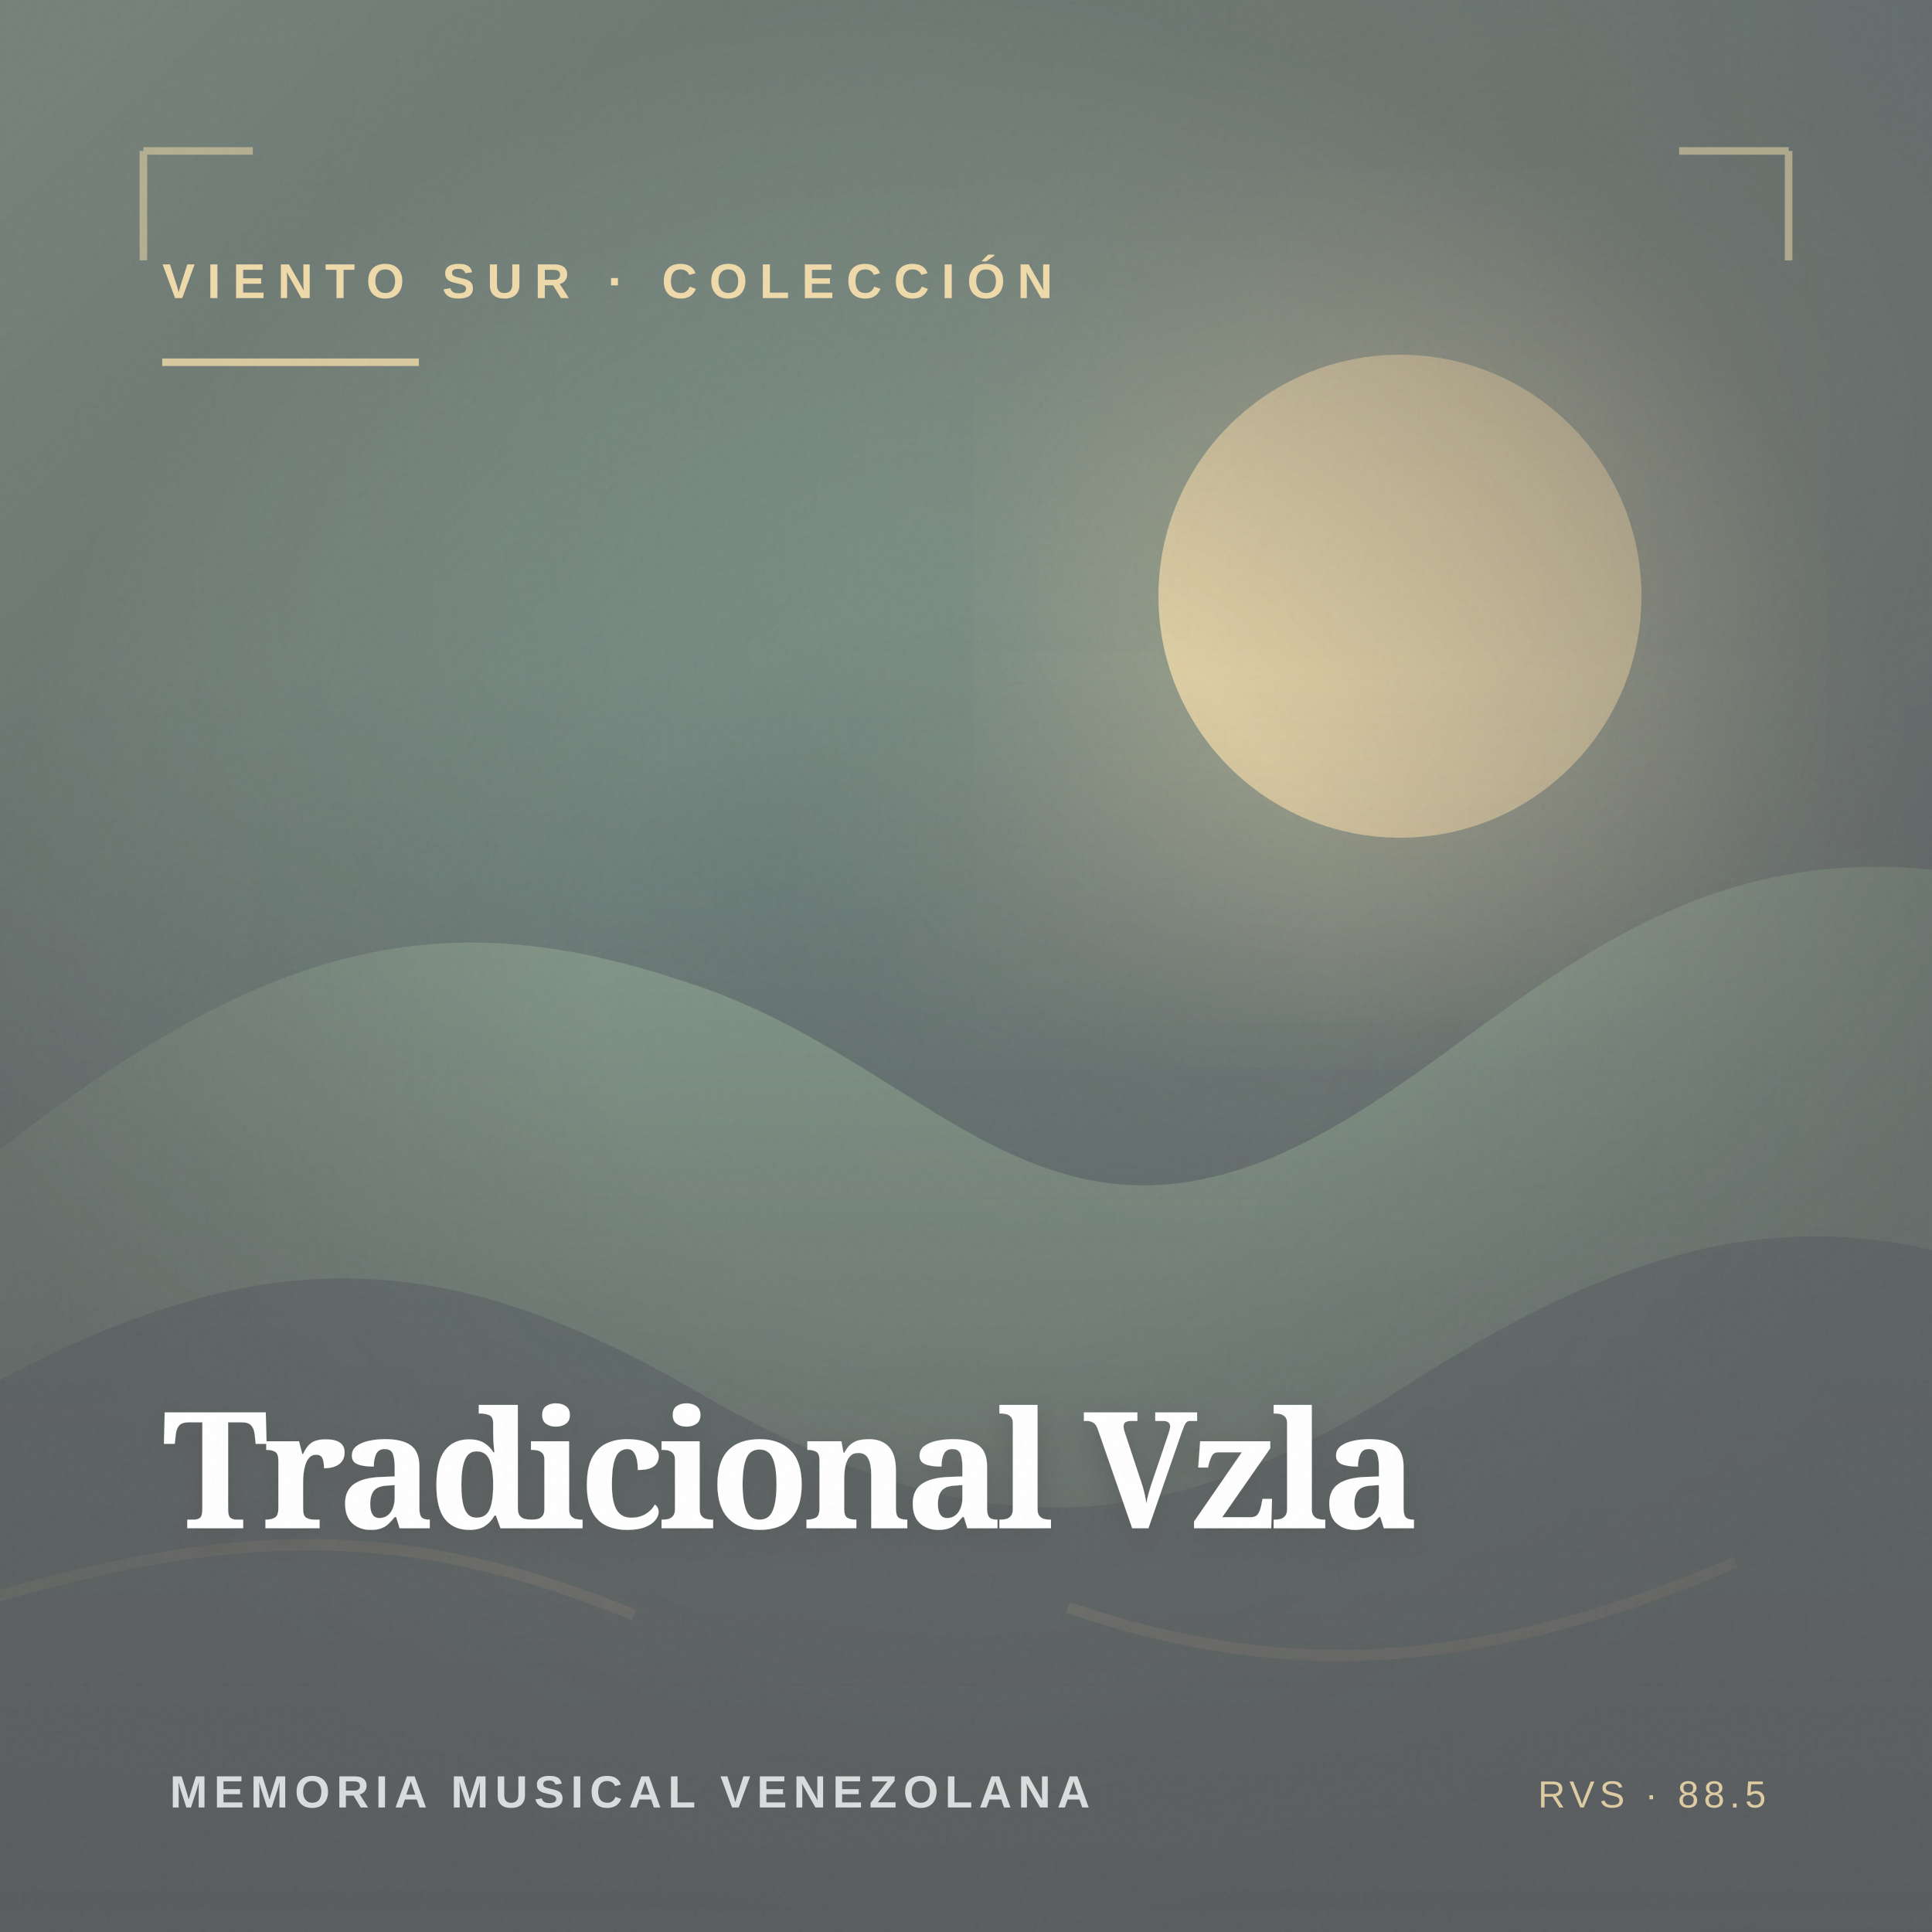
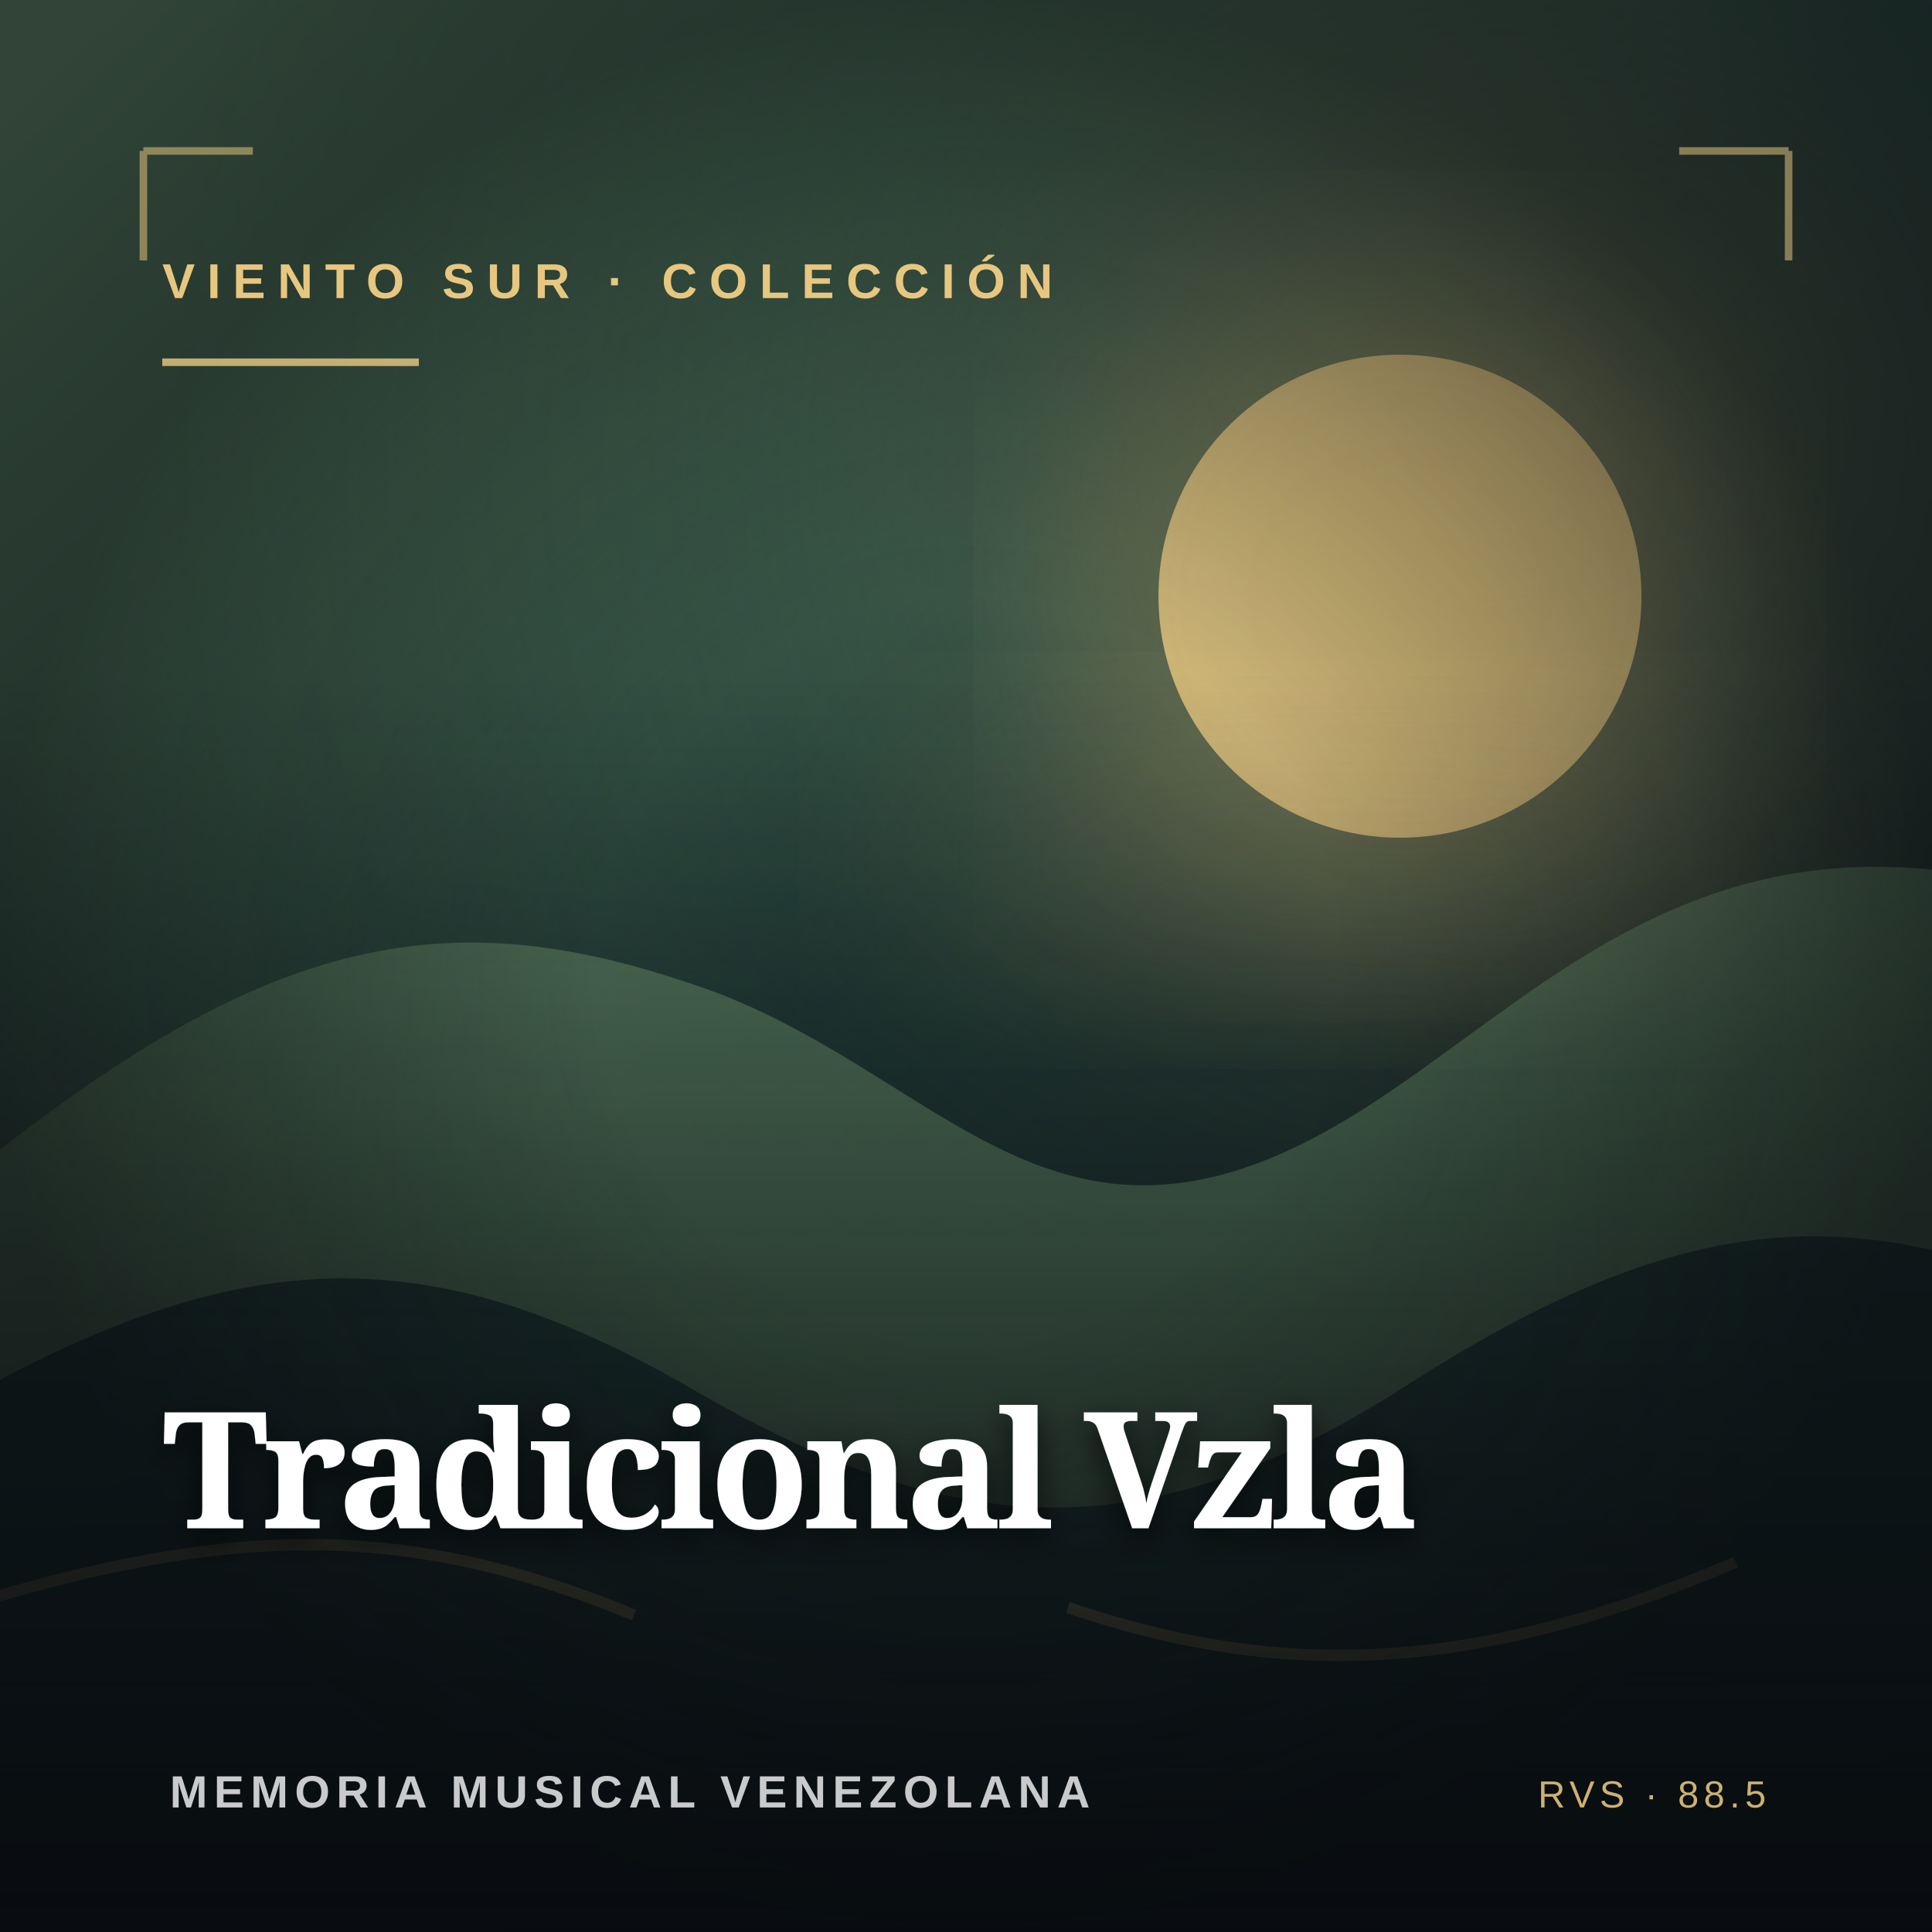
<svg xmlns="http://www.w3.org/2000/svg" viewBox="0 0 512 512" role="img" aria-label="Portada de álbum: Tradicional Vzla">
  <defs>
    <linearGradient id="bg" x1=".04" y1=".02" x2=".94" y2=".98">
      <stop stop-color="#648a68" />
      <stop offset=".48" stop-color="#1b3532" />
      <stop offset="1" stop-color="#101419" />
    </linearGradient>
    <radialGradient id="wash" cx=".77" cy=".24" r=".69">
      <stop stop-color="#e7c77f" stop-opacity=".36" />
      <stop offset=".55" stop-color="#648a68" stop-opacity=".13" />
      <stop offset="1" stop-color="#1b3532" stop-opacity="0" />
    </radialGradient>
    <linearGradient id="shade" x1="0" y1="0" x2="0" y2="1">
      <stop offset=".35" stop-color="#080b0f" stop-opacity="0" />
      <stop offset=".68" stop-color="#080b0f" stop-opacity=".5" />
      <stop offset="1" stop-color="#080b0f" stop-opacity=".96" />
    </linearGradient>
    <radialGradient id="vignette">
      <stop offset=".38" stop-color="#080b0e" stop-opacity="0" />
      <stop offset="1" stop-color="#080b0e" stop-opacity=".55" />
    </radialGradient>
    <filter id="blur">
      <feGaussianBlur stdDeviation="24" />
-     </filter>
-     <filter id="grain">
-       <feTurbulence type="fractalNoise" baseFrequency=".72" numOctaves="3" seed="53" stitchTiles="stitch" />
-       <feColorMatrix type="saturate" values="0" />
-       <feComponentTransfer>
-         <feFuncA type="table" tableValues="0 .26" />
-       </feComponentTransfer>
-       <feBlend in="SourceGraphic" mode="soft-light" />
    </filter>
    <filter id="shadow" x="-20%" y="-30%" width="140%" height="170%">
      <feGaussianBlur in="SourceAlpha" stdDeviation="4" result="blur" />
      <feOffset dy="3" />
      <feComponentTransfer>
        <feFuncA type="linear" slope=".65" />
      </feComponentTransfer>
      <feMerge>
        <feMergeNode />
        <feMergeNode in="SourceGraphic" />
      </feMerge>
    </filter>
  </defs>
  <path fill="url(#bg)" d="M0 0h512v512H0z" />
  <path fill="url(#wash)" d="M0 0h512v512H0z" />
  <g>
    <circle cx="371" cy="158" r="64" fill="#e7c77f" opacity=".8" />
    <circle cx="371" cy="158" r="94" fill="#e7c77f" opacity=".17" filter="url(#blur)" />
    <path d="M-20 321c83-70 132-84 201-61 61 19 90 72 153 48s104-104 214-70v274H-20Z" fill="#648a68" opacity=".72" />
    <path d="M-20 377c82-49 133-50 205-8 71 41 121 41 188-2s109-47 159-30v175H-20Z" fill="#1b3532" opacity=".9" />
    <path d="M-20 429c77-25 125-27 188-1m115-2c56 19 107 18 177-12" fill="none" stroke="#e7c77f" stroke-width="3" opacity=".5" />
  </g>
  <ellipse cx="358" cy="228" rx="122" ry="46" fill="#e7c77f" opacity=".12" filter="url(#blur)" />
  <path fill="url(#shade)" d="M0 0h512v512H0z" />
  <path fill="url(#vignette)" d="M0 0h512v512H0z" />
  <path d="M38 40h29m-29 0v29m436-29h-29m29 0v29" fill="none" stroke="#e7c77f" stroke-width="2" opacity=".53" />
  <text x="43" y="79" fill="#e7c77f" font-family="Arial,sans-serif" font-size="13" font-weight="700" letter-spacing="3.2">VIENTO SUR  ·  COLECCIÓN</text>
  <path d="M43 96h68" stroke="#e7c77f" stroke-width="2" opacity=".82" />
  <g filter="url(#shadow)">
    <text x="43" y="405" class="title" fill="#fff" font-family="Georgia,serif" font-weight="700" letter-spacing="-1.6" font-size="43">Tradicional Vzla</text>
  </g>
  <text x="45" y="479" fill="#fff" fill-opacity=".78" font-family="Arial,sans-serif" font-size="12" font-weight="700" letter-spacing="1.7">MEMORIA MUSICAL VENEZOLANA</text>
  <text x="468" y="479" text-anchor="end" fill="#e7c77f" fill-opacity=".88" font-family="Arial,sans-serif" font-size="10" letter-spacing="1.3">RVS  ·  88.5</text>
-   <g filter="url(#grain)" opacity=".34">
-     <path fill="#fff" d="M0 0h512v512H0z" />
-   </g>
</svg>
